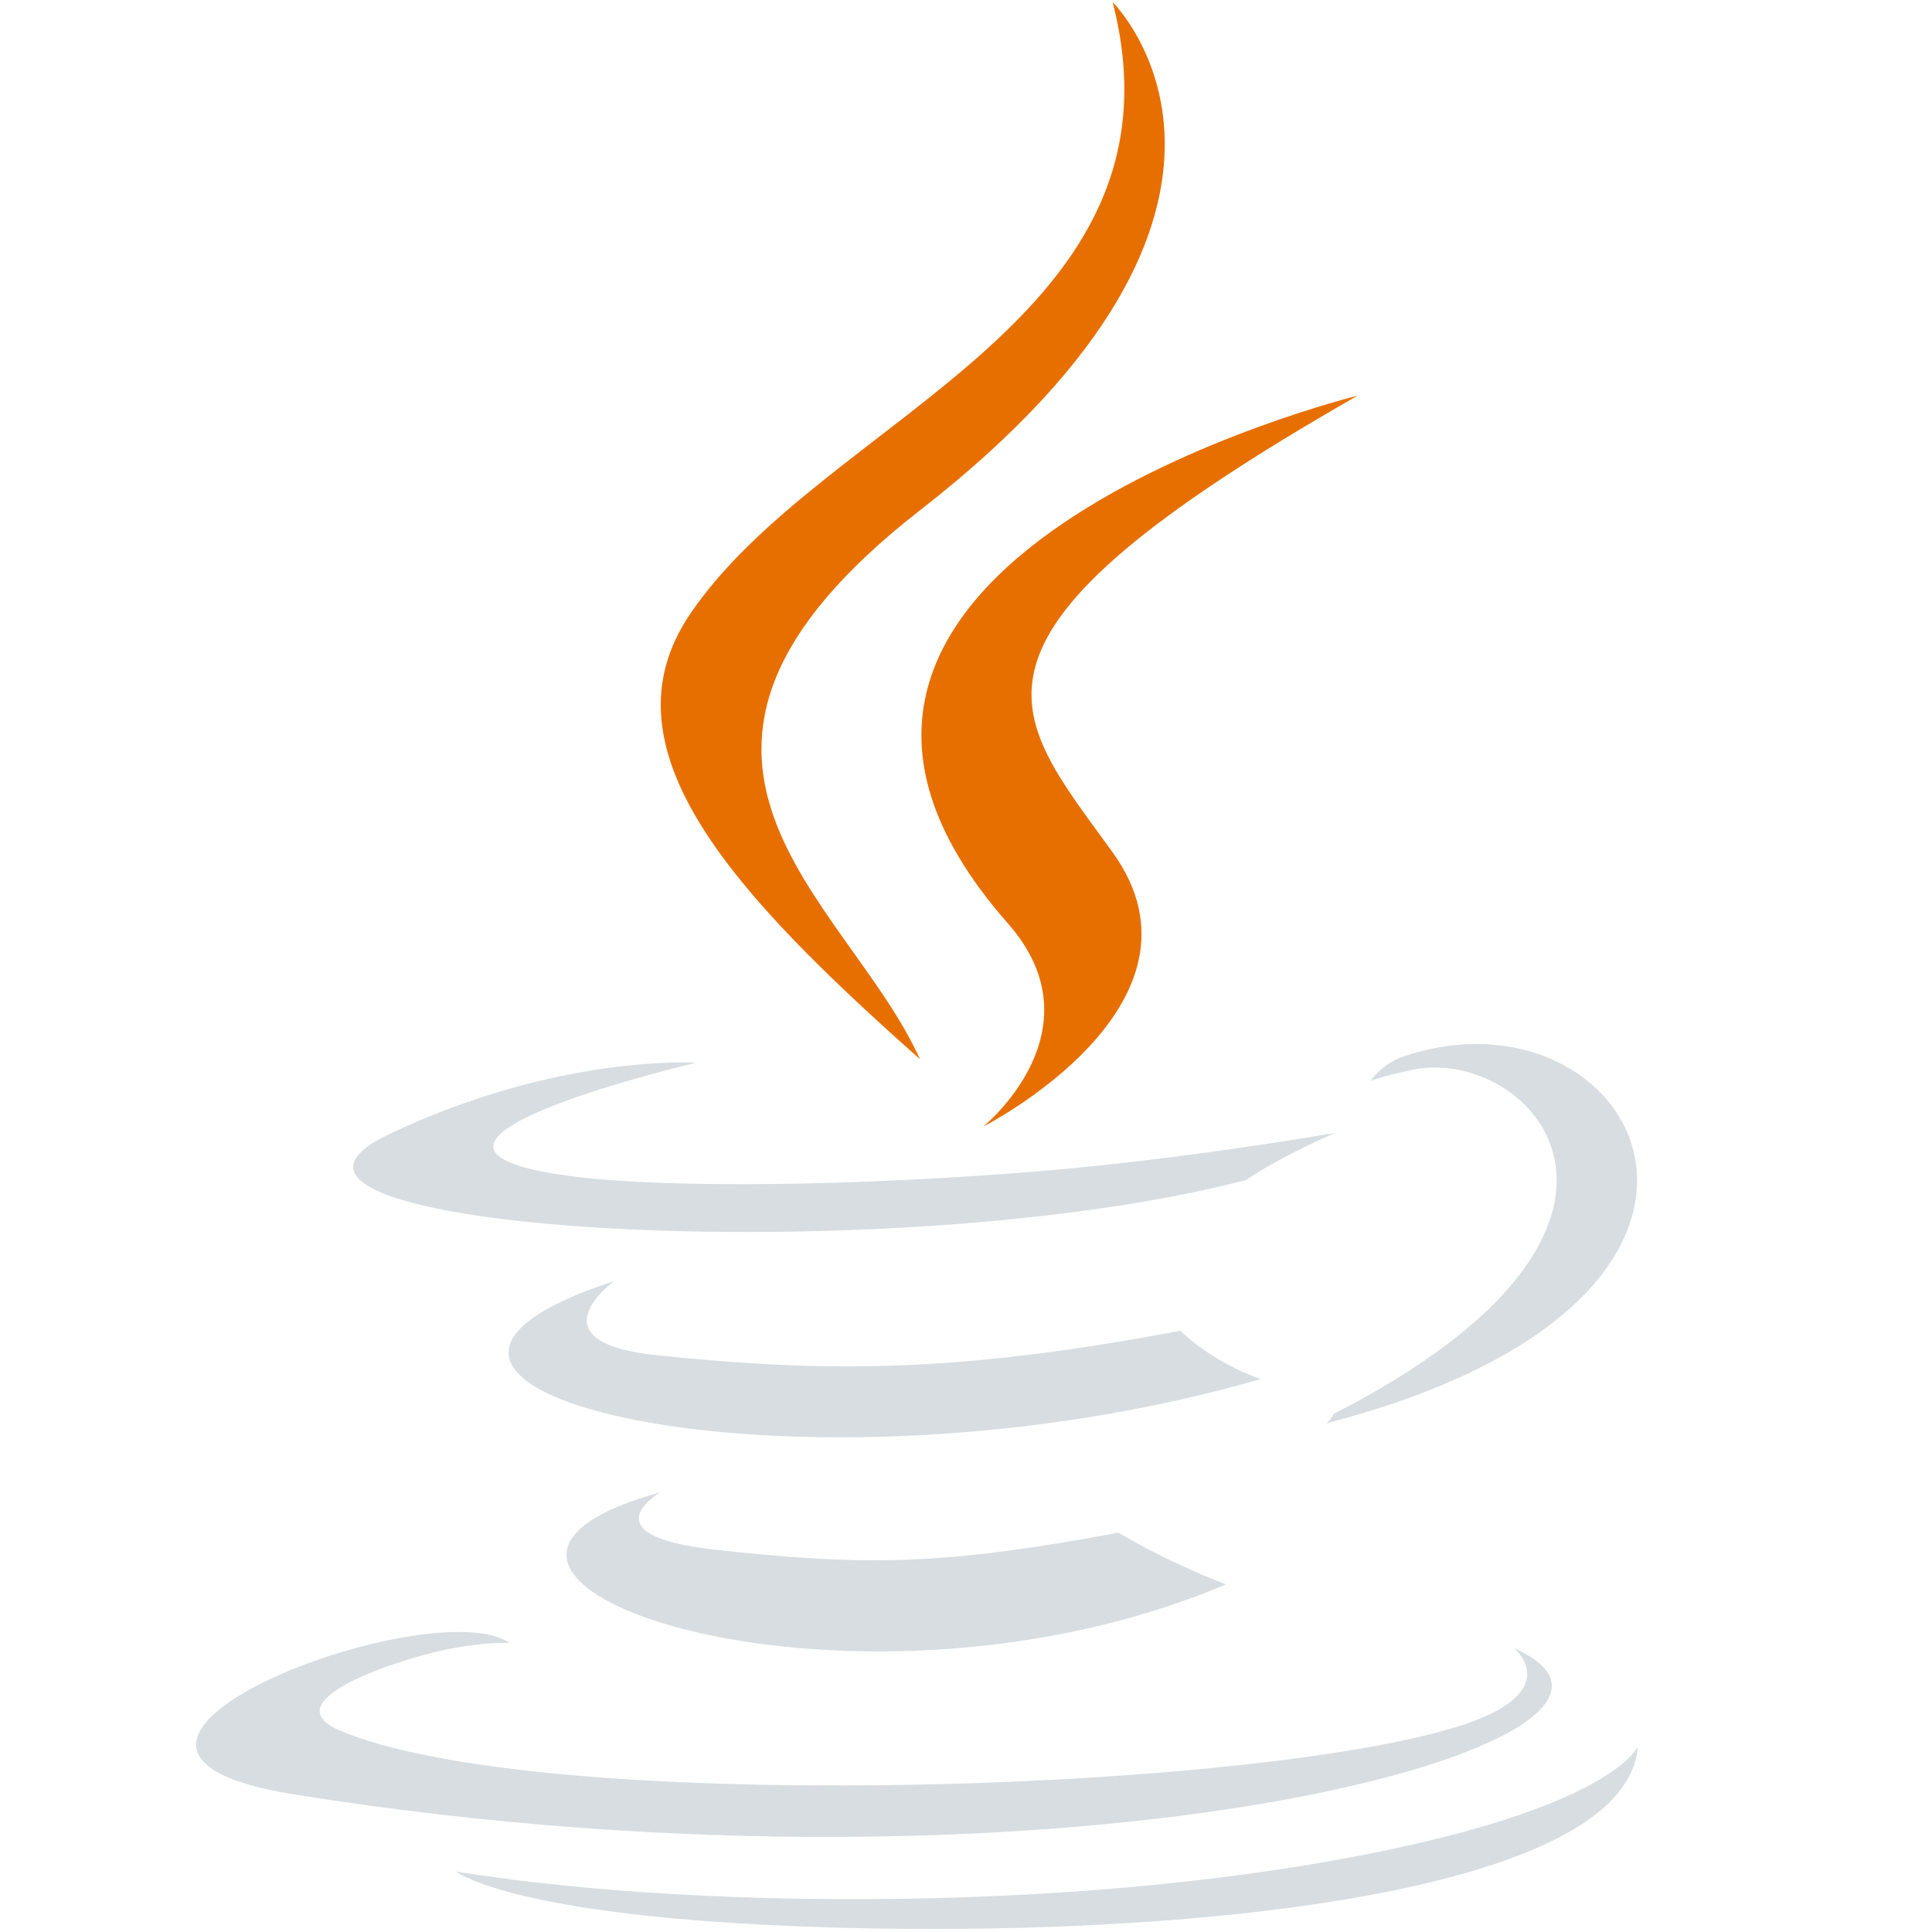
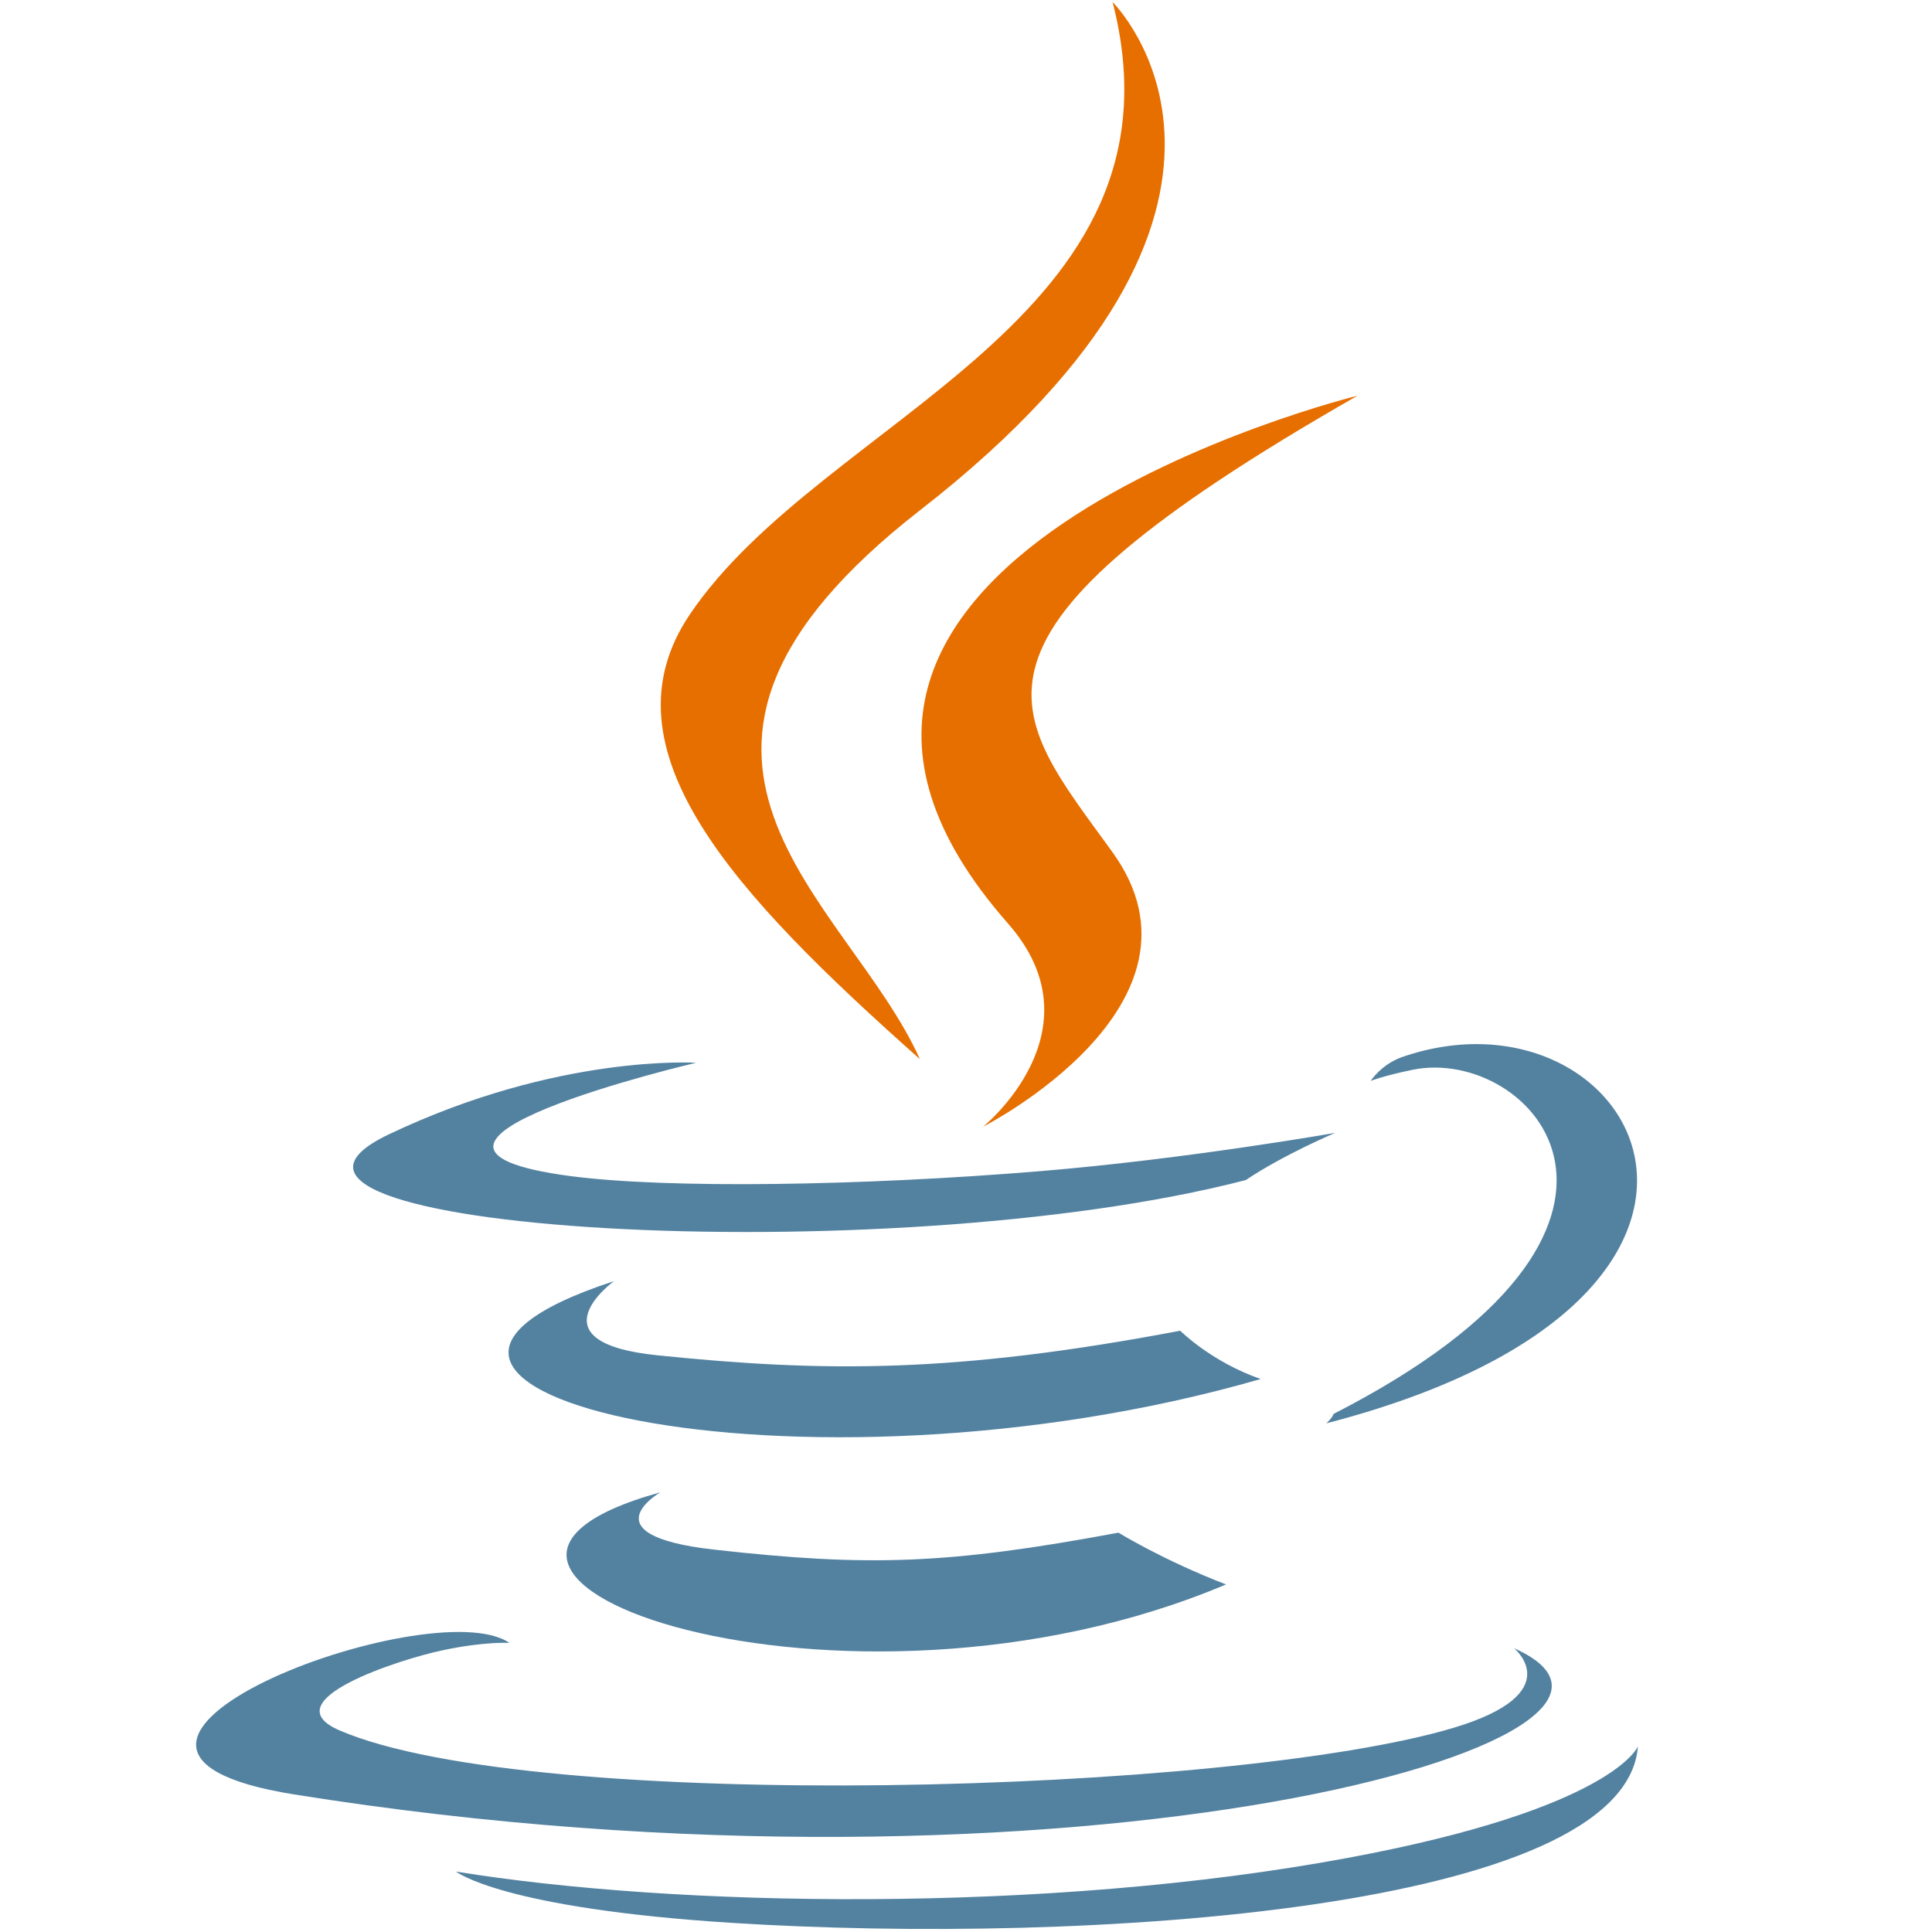
- <svg xmlns="http://www.w3.org/2000/svg" width="26" height="26" viewBox="0 0 26 26" fill="none">
-   <path d="M8.889 20.082C8.889 20.082 7.884 20.658 9.604 20.853C11.688 21.087 12.754 21.054 15.052 20.626C15.052 20.626 15.655 20.998 16.499 21.322C11.349 23.498 4.843 21.195 8.889 20.082ZM8.26 17.244C8.26 17.244 7.132 18.066 8.853 18.24C11.081 18.468 12.84 18.486 15.883 17.909C15.883 17.909 16.303 18.329 16.966 18.559C10.738 20.354 3.804 18.701 8.26 17.242" fill="#D7DDE1" />
-   <path d="M13.563 12.426C14.833 13.867 13.231 15.162 13.231 15.162C13.231 15.162 16.453 13.523 14.973 11.47C13.591 9.555 12.531 8.604 18.269 5.325C18.269 5.325 9.262 7.541 13.564 12.427" fill="#E76F00" />
-   <path d="M20.376 22.181C20.376 22.181 21.12 22.786 19.557 23.254C16.584 24.141 7.184 24.409 4.573 23.288C3.634 22.887 5.394 22.328 5.949 22.211C6.525 22.087 6.856 22.11 6.856 22.11C5.811 21.385 0.108 23.533 3.959 24.149C14.459 25.828 23.1 23.392 20.376 22.181ZM9.372 14.301C9.372 14.301 4.59 15.42 7.679 15.828C8.982 15.999 11.582 15.961 14.004 15.76C15.982 15.596 17.968 15.246 17.968 15.246C17.968 15.246 17.272 15.54 16.766 15.881C11.912 17.14 2.531 16.553 5.232 15.266C7.515 14.178 9.372 14.302 9.372 14.302V14.301ZM17.949 19.027C22.886 16.499 20.603 14.069 19.011 14.396C18.621 14.477 18.446 14.546 18.446 14.546C18.446 14.546 18.59 14.323 18.868 14.225C22.019 13.133 24.442 17.446 17.849 19.154C17.849 19.154 17.926 19.087 17.949 19.027Z" fill="#D7DDE1" />
-   <path d="M14.973 0.028C14.973 0.028 17.707 2.724 12.381 6.867C8.11 10.193 11.407 12.089 12.38 14.254C9.886 12.037 8.057 10.085 9.284 8.268C11.085 5.602 16.077 4.31 14.973 0.028Z" fill="#E76F00" />
-   <path d="M9.857 25.878C14.594 26.177 21.87 25.712 22.042 23.502C22.042 23.502 21.711 24.339 18.126 25.005C14.083 25.755 9.095 25.668 6.137 25.186C6.137 25.186 6.743 25.68 9.857 25.878Z" fill="#D7DDE1" />
+ <svg xmlns="http://www.w3.org/2000/svg" viewBox="0 0 40 40" fill="none">
+   <path fill="rgb(83, 130, 161)" d="M13.675 30.895s-1.547.887 1.1 1.187c3.207.36 4.847.308 8.382-.35 0 0 .928.573 2.227 1.072-7.923 3.347-17.933-.195-11.708-1.908zm-.968-4.367s-1.735 1.265.913 1.533c3.427.35 6.133.378 10.815-.51 0 0 .647.647 1.667 1-9.582 2.762-20.25.218-13.395-2.025" />
+   <path fill="rgb(231, 111, 0)" d="M20.867 19.117c1.953 2.217-.512 4.21-.512 4.21s4.957-2.522 2.68-5.68c-2.125-2.947-3.757-4.41 5.072-9.455 0 0-13.857 3.41-7.238 10.927" />
+   <path fill="rgb(83, 130, 161)" d="M31.347 34.125s1.145.93-1.26 1.65c-4.573 1.365-19.035 1.777-23.052.053-1.445-.618 1.263-1.478 2.117-1.658.887-.19 1.395-.155 1.395-.155-1.607-1.115-10.382 2.19-4.457 3.137 16.153 2.583 29.448-1.163 25.257-3.027zM14.418 22.002s-7.357 1.722-2.605 2.348c2.005.263 6.005.205 9.73-.103 3.043-.253 6.1-.792 6.1-.792s-1.072.453-1.85.977c-7.468 1.937-21.9 1.035-17.745-.945 3.513-1.675 6.37-1.483 6.37-1.483v-.002zm13.195 7.27c7.595-3.888 4.083-7.627 1.633-7.123-.6.123-.868.23-.868.23s.222-.343.648-.493c4.848-1.68 8.577 4.955-1.567 7.583 0 0 .118-.103.153-.197z" />
+   <path fill="rgb(231, 111, 0)" d="M23.035.043S27.242 4.19 19.047 10.565c-6.57 5.117-1.498 8.033-.002 11.363-3.837-3.41-6.65-6.413-4.762-9.208 2.77-4.102 10.45-6.09 8.752-12.677z" />
+   <path fill="rgb(83, 130, 161)" d="M15.165 39.812c7.288.46 18.482-.255 18.747-3.655 0 0-.51 1.288-6.025 2.312-6.22 1.155-13.893 1.02-18.445.28 0 0 .933.76 5.723 1.063z" />
</svg>
